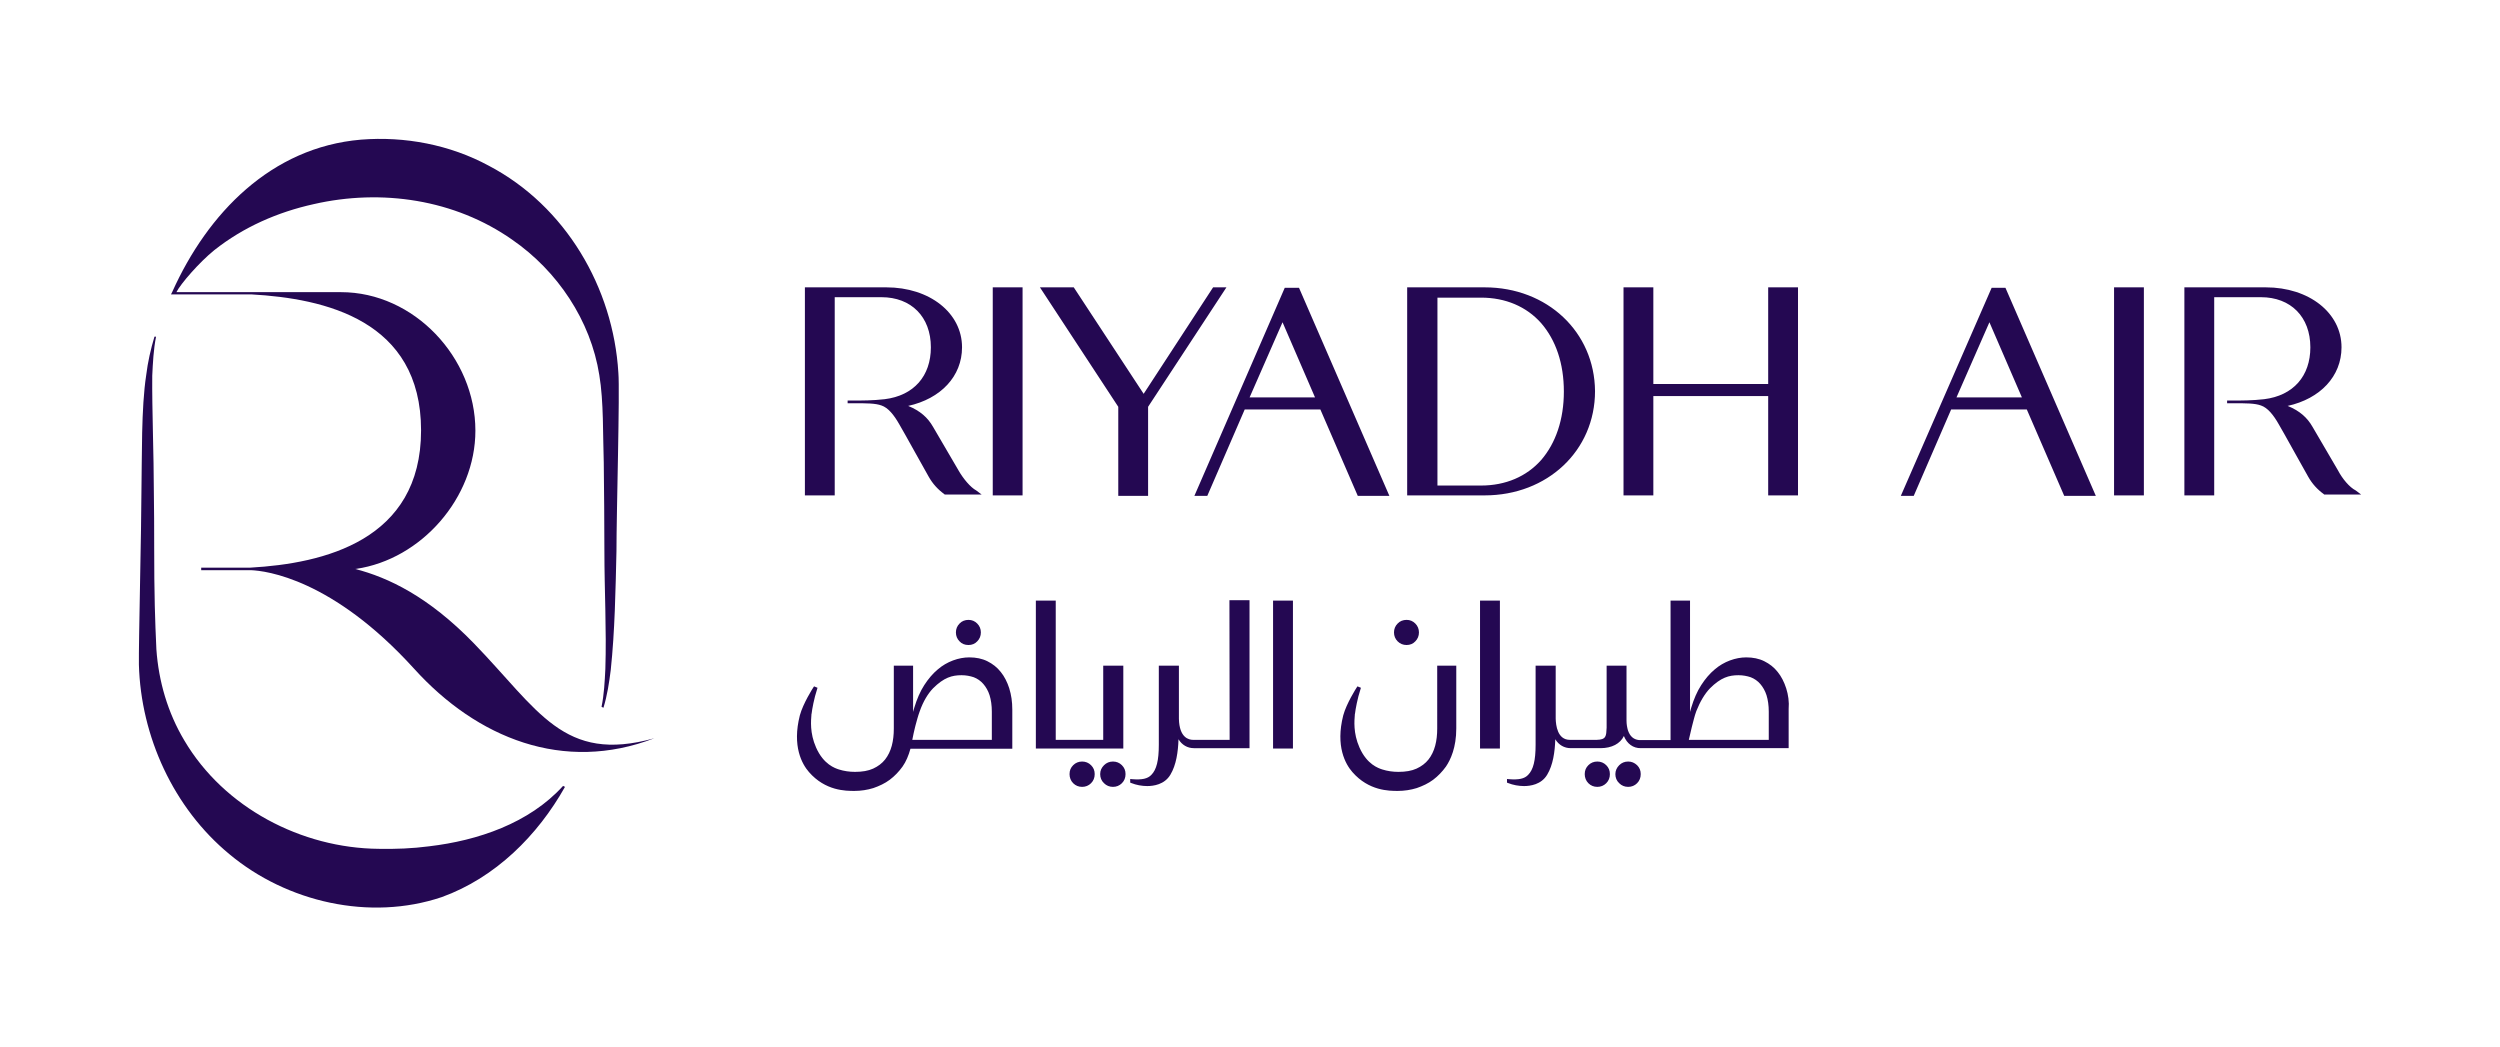
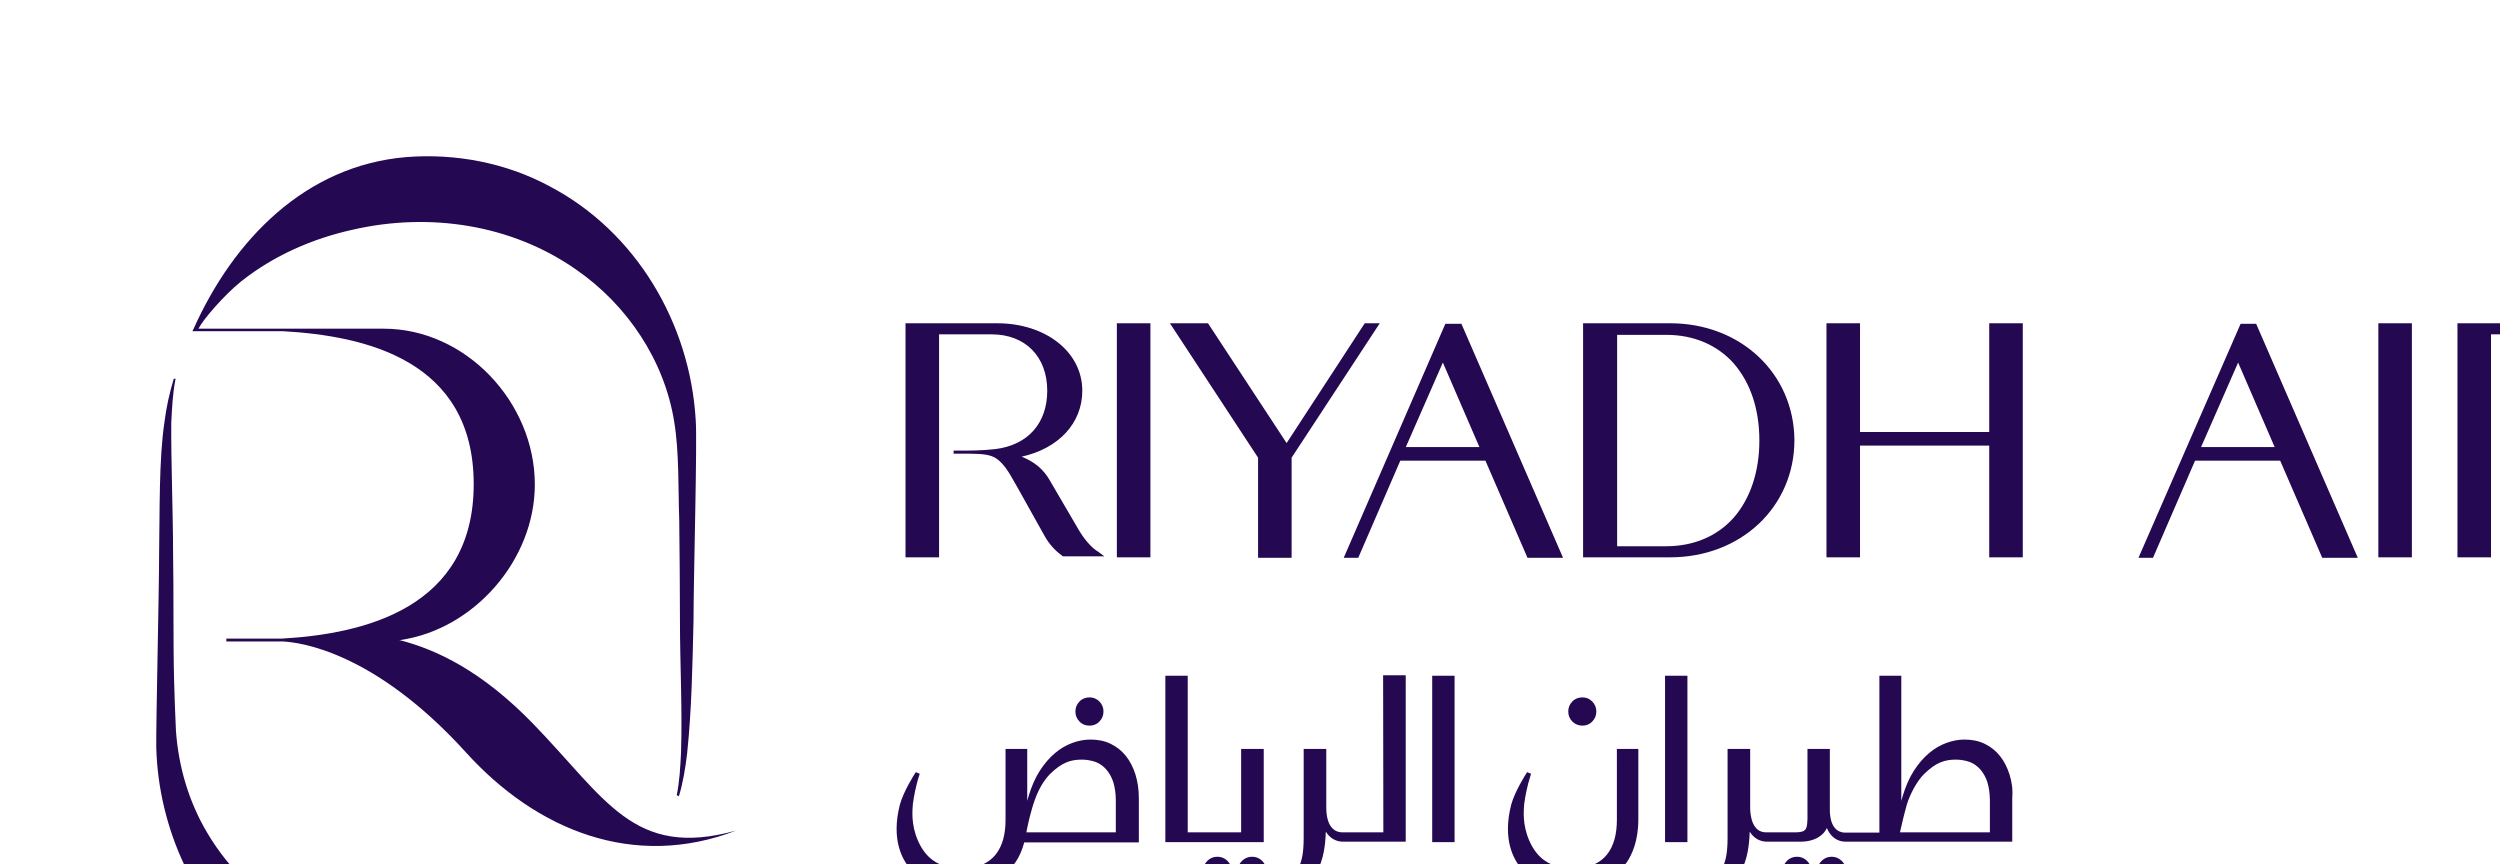
- <svg xmlns="http://www.w3.org/2000/svg" width="450" height="188.365" viewBox="0 0 450 188.365" version="1.1" id="svg1">
+ <svg xmlns="http://www.w3.org/2000/svg" version="1.1" id="svg1">
  <defs id="defs1" />
  <g id="g4" transform="translate(25,24.99993)">
    <path id="path77" mask="none" class="st2" d="M 60.228,90.729 C 52.107,82.379 44.9,78.947 38.895,77.403 h 0.172 c 11.782,-1.716 21.504,-12.811 21.504,-24.879 0,-13.154 -11.038,-24.936 -24.192,-24.936 v 0 H 6.753 c 0.744,-1.487 4.118,-5.376 6.806,-7.549 5.262,-4.175 11.438,-6.863 17.901,-8.293 12.239,-2.802 25.393,-0.858 35.745,6.406 8.121,5.605 14.127,14.527 15.671,24.364 0.801,4.747 0.629,10.867 0.801,15.728 0.057,5.147 0.114,10.867 0.114,15.957 0,7.092 0.4,14.127 0.172,21.218 -0.114,2.288 -0.229,4.575 -0.686,6.806 l 0.343,0.172 c 0.686,-2.231 1.029,-4.518 1.315,-6.806 0.744,-7.092 0.858,-14.241 1.029,-21.39 0,-6.863 0.629,-28.882 0.343,-32.085 C 85.393,26.788 76.814,12.09 62.973,4.826 55.996,1.051 47.874,-0.493 39.982,0.136 23.796,1.509 12.358,13.405 6.01,27.532 l -0.229,0.458 H 20.251 c 13.211,0.744 30.541,4.633 30.541,24.478 0,19.846 -17.558,23.964 -30.712,24.707 h -8.865 v 0.458 h 8.979 c 2.688,0.114 14.641,1.544 29.34,17.73 11.324,12.525 26.938,18.816 43.237,12.525 -16.414,4.575 -20.818,-5.09 -32.542,-17.158 z m -7.95,36.603 c -3.031,0.4 -6.062,0.515 -9.094,0.458 -13.898,-0.114 -27.853,-7.378 -35.002,-19.503 -2.974,-4.976 -4.633,-10.638 -5.033,-16.414 -0.114,-2.574 -0.229,-5.205 -0.286,-7.778 -0.172,-6.062 -0.057,-14.584 -0.172,-20.761 0,-6.005 -0.343,-14.813 -0.286,-20.704 0.114,-2.345 0.229,-4.747 0.686,-7.035 h -0.286 c -0.686,2.288 -1.201,4.575 -1.487,6.92 -0.915,5.948 -0.743,14.756 -0.858,20.818 0,6.12 -0.515,27.681 -0.458,31.284 0.343,12.925 6.234,25.851 16.3,34.144 10.352,8.636 25.279,12.068 38.204,7.721 9.666,-3.489 17.272,-11.095 22.191,-19.846 l -0.343,-0.172 c -6.12,6.749 -15.385,9.837 -24.078,10.867" style="display:inline;fill:#240852;fill-opacity:1;stroke-width:0.572" />
    <path id="path3" mask="none" style="display:inline;fill:#240852;fill-opacity:1;stroke-width:0;stroke-dasharray:none" class="st2" d="m 142.937,98.909 c 1.972,-1.97 3.433,-2.371 5.15,-2.371 0.804,0 1.534,0.146 2.191,0.365 0.657,0.255 1.242,0.657 1.717,1.204 0.475,0.547 0.877,1.24 1.132,2.043 0.256,0.839 0.402,1.824 0.402,2.955 v 5.07 h -14.317 c 0.11,-0.584 0.365,-1.787 0.475,-2.189 0.036,-0.109 0.073,-0.255 0.11,-0.438 0.183,-0.657 0.438,-1.678 0.767,-2.553 0.621,-1.751 1.461,-3.137 2.374,-4.085 z m 13.733,0 c -0.365,-1.131 -0.877,-2.152 -1.534,-2.955 -0.657,-0.839 -1.461,-1.459 -2.411,-1.933 -0.95,-0.474 -2.045,-0.693 -3.251,-0.693 -0.95,0 -1.936,0.182 -2.922,0.547 -0.986,0.365 -1.936,0.912 -2.776,1.641 -0.877,0.73 -1.68,1.678 -2.411,2.809 -0.73,1.131 -1.315,2.48 -1.79,4.049 l -0.219,0.766 v -8.025 -0.292 h -3.47 v 11.308 c 0,1.131 -0.11,2.152 -0.365,3.101 -0.256,0.948 -0.657,1.787 -1.205,2.48 -0.548,0.693 -1.278,1.24 -2.155,1.641 -0.877,0.401 -1.972,0.584 -3.251,0.584 -1.023,0 -2.009,-0.146 -2.922,-0.438 -0.657,-0.219 -2.739,-0.875 -4.091,-3.94 -1.169,-2.626 -0.913,-4.924 -0.84,-5.909 0,-0.073 0,-0.146 0.036,-0.219 0.073,-0.693 0.438,-2.736 0.986,-4.377 l 0.073,-0.255 -0.621,-0.255 -0.146,0.219 c -0.073,0.109 -1.826,2.845 -2.411,4.997 -1.424,5.581 0.402,8.791 1.644,10.214 2.958,3.392 6.611,3.392 8.181,3.392 1.169,0 2.338,-0.182 3.397,-0.511 1.059,-0.365 2.082,-0.839 2.958,-1.496 0.877,-0.657 1.644,-1.459 2.301,-2.371 0.621,-0.875 1.096,-2.006 1.424,-3.21 h 18.335 v -7.04 c 0,-1.423 -0.183,-2.663 -0.548,-3.83 z m 126.116,0 c 1.972,-1.97 3.433,-2.371 5.15,-2.371 0.804,0 1.534,0.146 2.191,0.365 0.657,0.255 1.242,0.657 1.717,1.204 0.475,0.547 0.877,1.24 1.132,2.043 0.256,0.839 0.402,1.824 0.402,2.955 v 5.07 h -14.39 c 0.146,-0.584 0.402,-1.787 0.511,-2.189 0.036,-0.109 0.073,-0.255 0.11,-0.438 0.183,-0.657 0.402,-1.678 0.73,-2.553 0.694,-1.751 1.534,-3.137 2.447,-4.085 m 13.733,0 c -0.365,-1.131 -0.877,-2.152 -1.534,-2.955 -0.657,-0.839 -1.461,-1.459 -2.411,-1.933 -0.95,-0.474 -2.045,-0.693 -3.251,-0.693 -0.95,0 -1.936,0.182 -2.922,0.547 -0.986,0.365 -1.936,0.912 -2.776,1.641 -0.877,0.73 -1.68,1.678 -2.411,2.809 -0.73,1.131 -1.315,2.48 -1.79,4.049 l -0.219,0.766 V 83.114 h -3.506 v 25.096 h -5.406 -0.183 -0.11 c -0.986,-0.109 -1.607,-0.693 -1.972,-1.751 -0.146,-0.511 -0.256,-1.094 -0.256,-1.751 v -0.875 -1.058 -7.952 h -3.579 v 11.089 0.073 c -0.073,1.532 -0.073,2.152 -1.79,2.189 h -4.821 c -2.264,0 -2.52,-2.663 -2.557,-3.794 v -1.605 -7.952 h -3.616 v 14.226 c 0,2.809 -0.402,4.487 -1.351,5.435 -0.657,0.693 -1.68,0.912 -3.47,0.766 l -0.329,-0.036 v 0.657 l 0.183,0.073 c 0.913,0.365 1.936,0.547 2.885,0.547 1.096,0 3.105,-0.255 4.164,-2.043 1.059,-1.751 1.388,-4.122 1.461,-6.384 0.621,1.021 1.607,1.605 2.776,1.605 h 3.981 v 0 H 263.1 c 2.009,0 3.543,-0.802 4.2,-2.189 0.548,1.386 1.68,2.225 3.068,2.189 h 26.589 v -7.04 c 0.11,-1.313 -0.073,-2.553 -0.438,-3.721 M 228.183,91.102 c 0.621,0 1.169,-0.219 1.571,-0.657 0.438,-0.438 0.657,-0.985 0.657,-1.605 0,-0.62 -0.219,-1.167 -0.657,-1.605 -0.438,-0.438 -0.95,-0.657 -1.571,-0.657 -0.621,0 -1.205,0.219 -1.607,0.657 -0.438,0.438 -0.657,0.985 -0.657,1.605 0,0.62 0.219,1.167 0.657,1.605 0.438,0.438 0.986,0.657 1.607,0.657 z m 5.515,15.029 c 0,1.131 -0.11,2.152 -0.365,3.101 -0.256,0.948 -0.657,1.787 -1.205,2.48 -0.548,0.693 -1.278,1.24 -2.155,1.641 -0.877,0.401 -1.972,0.584 -3.251,0.584 -1.023,0 -2.009,-0.146 -2.922,-0.438 -0.657,-0.219 -2.739,-0.875 -4.091,-3.94 -1.169,-2.626 -0.913,-4.924 -0.84,-5.909 0,-0.073 0,-0.146 0.036,-0.219 0.073,-0.693 0.438,-2.736 0.986,-4.377 l 0.073,-0.255 -0.621,-0.255 -0.146,0.219 c -0.073,0.109 -1.826,2.845 -2.411,4.997 -1.424,5.581 0.402,8.791 1.644,10.214 2.958,3.392 6.611,3.392 8.181,3.392 1.169,0 2.338,-0.182 3.397,-0.511 1.059,-0.365 2.082,-0.839 2.958,-1.496 0.877,-0.657 1.644,-1.459 2.301,-2.371 0.84,-1.24 1.863,-3.429 1.863,-6.858 V 94.823 h -3.433 z m -37.364,2.043 h -6.574 c -0.767,0 -2.484,-0.365 -2.557,-3.794 v -1.605 -7.952 h -3.616 v 14.226 c 0,2.809 -0.402,4.487 -1.351,5.435 -0.657,0.693 -1.68,0.912 -3.47,0.766 l -0.329,-0.036 v 0.657 l 0.183,0.073 c 0.913,0.365 1.936,0.547 2.885,0.547 1.096,0 3.105,-0.255 4.164,-2.043 1.059,-1.751 1.388,-4.122 1.461,-6.383 0.621,1.021 1.607,1.605 2.776,1.605 h 10.008 V 83.041 h -3.616 z m 66.181,3.903 c -0.621,0 -1.169,0.219 -1.607,0.657 -0.438,0.438 -0.657,0.948 -0.657,1.605 0,0.62 0.219,1.204 0.657,1.641 0.438,0.438 0.986,0.657 1.607,0.657 0.621,0 1.169,-0.219 1.607,-0.657 0.438,-0.438 0.657,-0.985 0.657,-1.641 0,-0.657 -0.219,-1.167 -0.657,-1.605 -0.438,-0.438 -0.986,-0.657 -1.607,-0.657 m 5.552,0 c -0.621,0 -1.169,0.219 -1.607,0.657 -0.438,0.438 -0.694,0.985 -0.694,1.605 0,0.62 0.219,1.204 0.694,1.641 0.438,0.438 0.986,0.657 1.607,0.657 0.621,0 1.169,-0.219 1.607,-0.657 0.438,-0.438 0.657,-0.985 0.657,-1.641 0,-0.657 -0.219,-1.167 -0.657,-1.605 -0.475,-0.438 -0.986,-0.657 -1.607,-0.657 z M 241.405,83.114 h 3.579 v 26.628 h -3.579 z m -37.254,0 h 3.579 v 26.628 h -3.579 z m -26.955,11.709 h -3.616 v 13.351 h -8.547 V 83.114 h -3.579 v 26.628 h 15.742 z m -1.863,17.254 c -0.621,0 -1.169,0.219 -1.607,0.657 -0.438,0.438 -0.694,0.948 -0.694,1.605 0,0.62 0.219,1.204 0.694,1.641 0.438,0.438 0.986,0.657 1.607,0.657 0.621,0 1.169,-0.219 1.607,-0.657 0.438,-0.438 0.657,-0.985 0.657,-1.641 0,-0.657 -0.219,-1.167 -0.657,-1.605 -0.438,-0.438 -0.986,-0.657 -1.607,-0.657 m -5.552,0 c -0.621,0 -1.169,0.219 -1.607,0.657 -0.438,0.438 -0.657,0.948 -0.657,1.605 0,0.62 0.219,1.204 0.657,1.641 0.438,0.438 0.986,0.657 1.607,0.657 0.621,0 1.169,-0.219 1.607,-0.657 0.438,-0.438 0.657,-0.985 0.657,-1.641 0,-0.657 -0.219,-1.167 -0.657,-1.605 -0.438,-0.438 -0.986,-0.657 -1.607,-0.657 m -20.453,-20.974 c 0.621,0 1.169,-0.219 1.571,-0.657 0.438,-0.438 0.657,-0.985 0.657,-1.605 0,-0.62 -0.219,-1.167 -0.657,-1.605 -0.438,-0.438 -0.95,-0.657 -1.571,-0.657 -0.621,0 -1.205,0.219 -1.607,0.657 -0.438,0.438 -0.657,0.985 -0.657,1.605 0,0.62 0.219,1.167 0.657,1.605 0.402,0.438 0.95,0.657 1.607,0.657 z m 62.377,-44.569 h -11.778 l 5.929,-13.529 z m -5.449,-19.73 -16.265,37.447 h 2.324 l 6.731,-15.543 h 13.621 l 6.731,15.543 h 5.689 L 208.821,26.804 Z m 189.576,32.857 -4.567,-7.812 c -0.962,-1.691 -2.324,-2.899 -4.487,-3.785 5.849,-1.289 9.695,-5.315 9.695,-10.55 0,-6.201 -5.849,-10.791 -13.621,-10.791 h -14.663 v 37.447 h 5.368 V 28.495 h 8.413 c 5.368,0 8.894,3.543 8.894,9.02 0,5.154 -3.045,8.697 -8.333,9.342 -2.083,0.242 -4.167,0.242 -5.609,0.242 h -0.641 -0.401 v 0.483 h 0.962 c 2.484,0 4.006,0 5.128,0.403 1.202,0.403 2.244,1.691 3.205,3.382 0.641,1.047 5.208,9.342 5.288,9.422 0.721,1.289 1.683,2.335 2.804,3.141 l 0.08,0.081 H 400 l -0.962,-0.725 c -1.122,-0.564 -2.404,-2.094 -3.205,-3.624 m -56.889,-13.127 h -11.778 l 5.929,-13.529 z M 333.496,26.804 317.15,64.251 h 2.324 l 6.731,-15.543 h 13.621 l 6.731,15.543 h 5.689 l -16.265,-37.447 z m -185.971,32.857 -4.567,-7.812 c -0.962,-1.691 -2.324,-2.899 -4.487,-3.785 5.849,-1.289 9.695,-5.315 9.695,-10.55 0,-6.201 -5.849,-10.791 -13.621,-10.791 H 119.882 v 37.447 h 5.368 V 28.495 h 8.413 c 5.368,0 8.894,3.543 8.894,9.02 0,5.154 -3.045,8.697 -8.333,9.342 -2.083,0.242 -4.167,0.242 -5.609,0.242 h -0.641 -0.401 v 0.483 h 0.962 c 2.484,0 4.006,0 5.128,0.403 1.202,0.403 2.244,1.691 3.205,3.382 0.641,1.047 5.208,9.342 5.288,9.422 0.721,1.288 1.683,2.335 2.804,3.141 l 0.08,0.081 h 6.65 l -0.962,-0.725 c -1.042,-0.564 -2.324,-2.094 -3.205,-3.624 M 355.53,26.723 h 5.368 v 37.447 h -5.368 z M 293.273,44.118 H 272.601 V 26.723 h -5.368 v 37.447 h 5.368 v -17.878 h 20.672 v 17.878 h 5.368 V 26.723 h -5.368 z m -59.533,-15.543 h 7.852 c 4.407,0 8.173,1.611 10.817,4.59 2.644,3.06 4.086,7.248 4.086,12.321 0,4.993 -1.442,9.261 -4.086,12.321 -2.644,2.98 -6.41,4.59 -10.817,4.59 h -7.852 z m 8.493,-1.852 h -13.942 v 37.447 h 13.942 c 11.298,0 19.871,-8.053 19.871,-18.764 -0.08,-10.63 -8.573,-18.683 -19.871,-18.683 z m -48.876,0 -12.5,19.167 -12.58,-19.167 h -6.09 l 14.102,21.502 v 16.026 h 5.368 v -16.026 l 14.102,-21.502 z m -39.662,0 h 5.368 v 37.447 h -5.368 z" />
  </g>
</svg>
